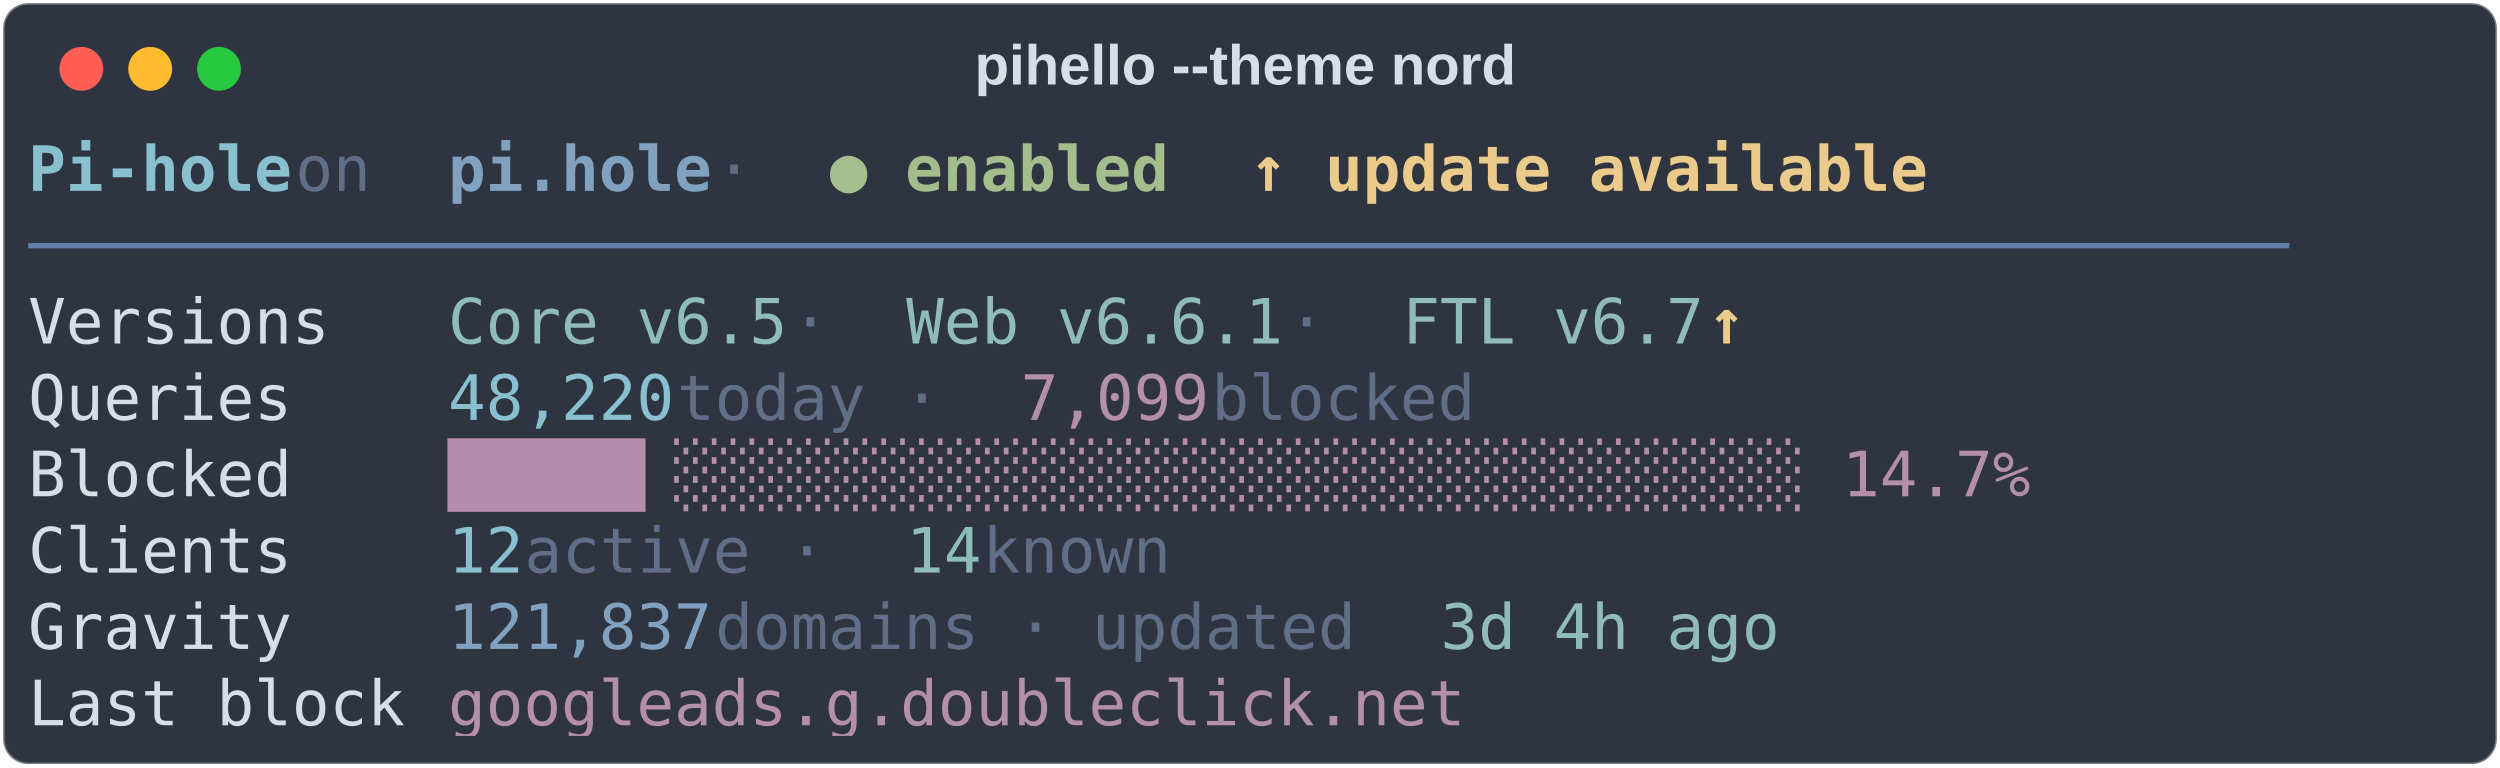
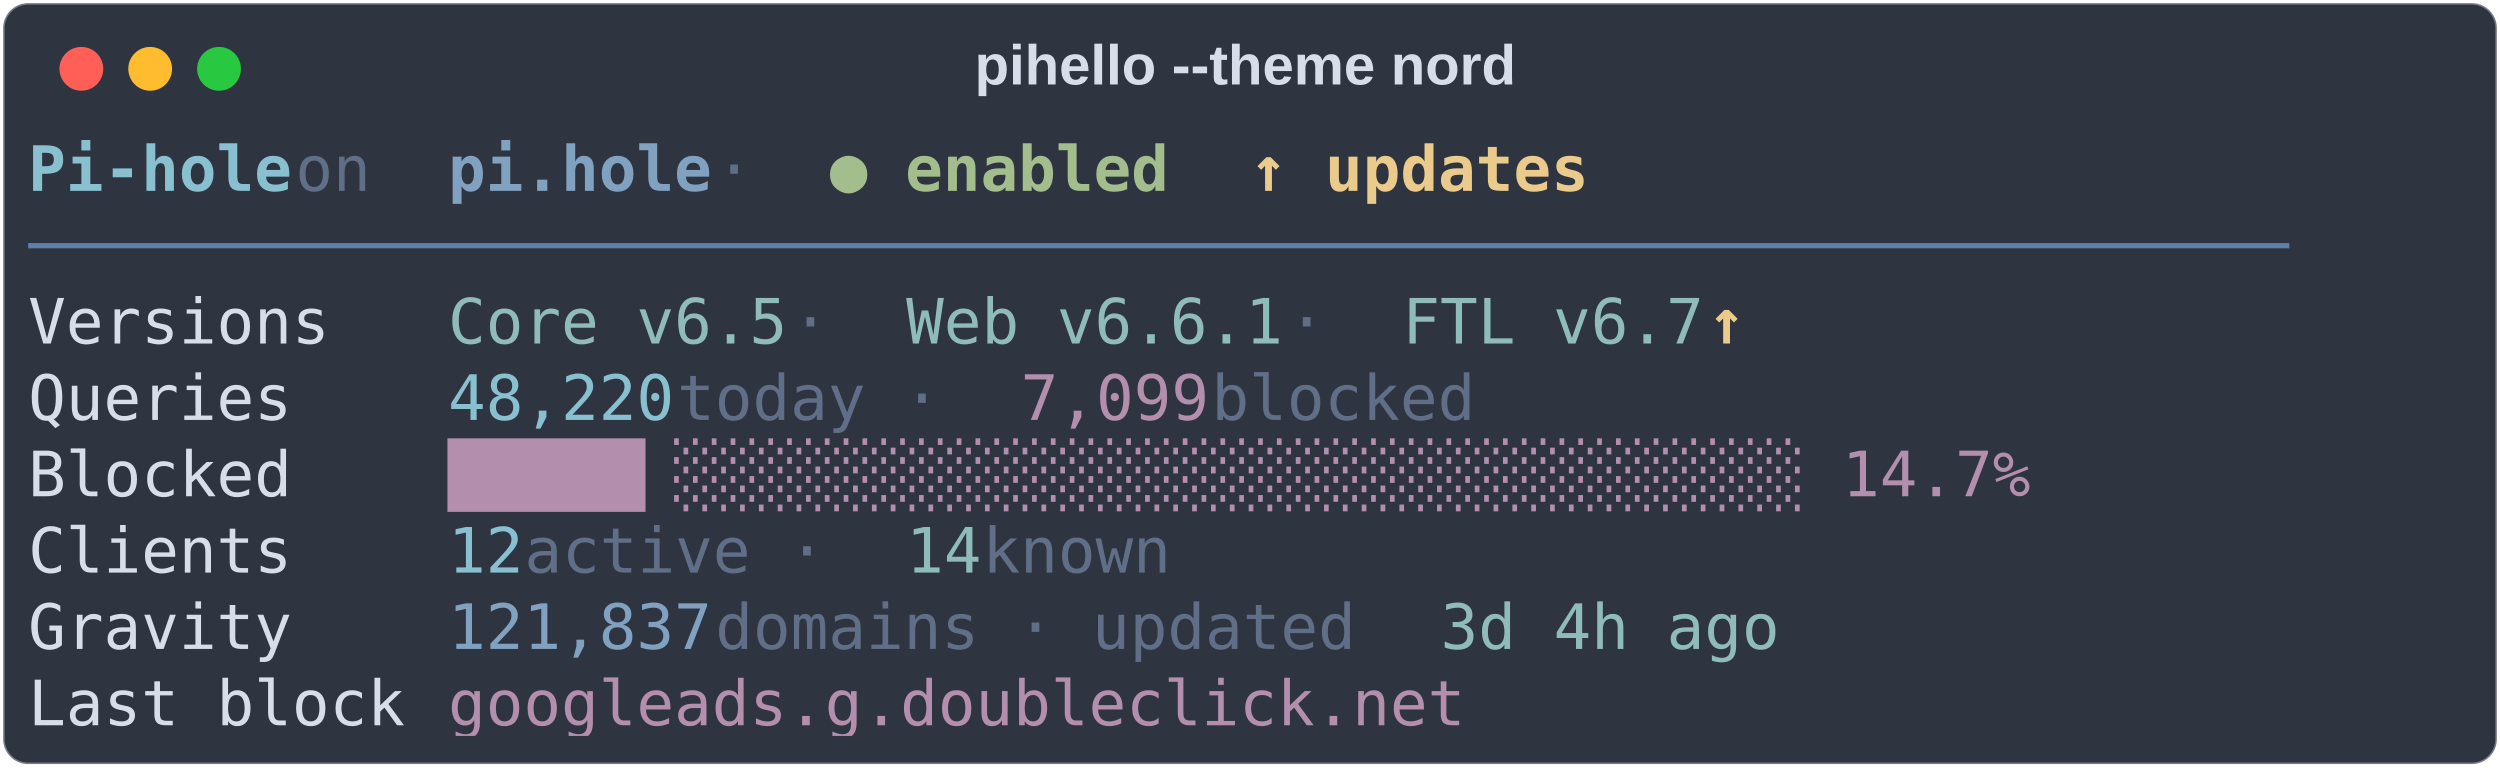
<svg xmlns="http://www.w3.org/2000/svg" class="rich-terminal" viewBox="0 0 799 245.2">
  <style>

    @font-face {
        font-family: "Fira Code";
        src: local("FiraCode-Regular"),
                url("https://cdnjs.cloudflare.com/ajax/libs/firacode/6.2.0/woff2/FiraCode-Regular.woff2") format("woff2"),
                url("https://cdnjs.cloudflare.com/ajax/libs/firacode/6.2.0/woff/FiraCode-Regular.woff") format("woff");
        font-style: normal;
        font-weight: 400;
    }
    @font-face {
        font-family: "Fira Code";
        src: local("FiraCode-Bold"),
                url("https://cdnjs.cloudflare.com/ajax/libs/firacode/6.2.0/woff2/FiraCode-Bold.woff2") format("woff2"),
                url("https://cdnjs.cloudflare.com/ajax/libs/firacode/6.2.0/woff/FiraCode-Bold.woff") format("woff");
        font-style: bold;
        font-weight: 700;
    }

-     .terminal-2226857551-matrix {
+     .terminal-1974608641-matrix {
        font-family: Fira Code, monospace;
        font-size: 20px;
        line-height: 24.4px;
        font-variant-east-asian: full-width;
    }

-     .terminal-2226857551-title {
+     .terminal-1974608641-title {
        font-size: 18px;
        font-weight: bold;
        font-family: arial;
    }

-     .terminal-2226857551-r1 { fill: #88c0d0;font-weight: bold }
- .terminal-2226857551-r2 { fill: #616e88 }
- .terminal-2226857551-r3 { fill: #81a1c1;font-weight: bold }
- .terminal-2226857551-r4 { fill: #a3be8c;font-weight: bold }
- .terminal-2226857551-r5 { fill: #ebcb8b;font-weight: bold }
- .terminal-2226857551-r6 { fill: #d8dee9 }
- .terminal-2226857551-r7 { fill: #5e81ac }
- .terminal-2226857551-r8 { fill: #8fbcbb }
- .terminal-2226857551-r9 { fill: #88c0d0 }
- .terminal-2226857551-r10 { fill: #b48ead }
- .terminal-2226857551-r11 { fill: #81a1c1 }
+     .terminal-1974608641-r1 { fill: #88c0d0;font-weight: bold }
+ .terminal-1974608641-r2 { fill: #616e88 }
+ .terminal-1974608641-r3 { fill: #81a1c1;font-weight: bold }
+ .terminal-1974608641-r4 { fill: #a3be8c;font-weight: bold }
+ .terminal-1974608641-r5 { fill: #ebcb8b;font-weight: bold }
+ .terminal-1974608641-r6 { fill: #d8dee9 }
+ .terminal-1974608641-r7 { fill: #5e81ac }
+ .terminal-1974608641-r8 { fill: #8fbcbb }
+ .terminal-1974608641-r9 { fill: #88c0d0 }
+ .terminal-1974608641-r10 { fill: #b48ead }
+ .terminal-1974608641-r11 { fill: #81a1c1 }
    </style>
  <defs>
-     <clipPath id="terminal-2226857551-clip-terminal">
+     <clipPath id="terminal-1974608641-clip-terminal">
      <rect x="0" y="0" width="779.8" height="194.2" />
    </clipPath>
-     <clipPath id="terminal-2226857551-line-0">
+     <clipPath id="terminal-1974608641-line-0">
      <rect x="0" y="1.5" width="780.8" height="24.65" />
    </clipPath>
-     <clipPath id="terminal-2226857551-line-1">
+     <clipPath id="terminal-1974608641-line-1">
      <rect x="0" y="25.9" width="780.8" height="24.65" />
    </clipPath>
-     <clipPath id="terminal-2226857551-line-2">
+     <clipPath id="terminal-1974608641-line-2">
      <rect x="0" y="50.3" width="780.8" height="24.65" />
    </clipPath>
-     <clipPath id="terminal-2226857551-line-3">
+     <clipPath id="terminal-1974608641-line-3">
      <rect x="0" y="74.7" width="780.8" height="24.65" />
    </clipPath>
-     <clipPath id="terminal-2226857551-line-4">
+     <clipPath id="terminal-1974608641-line-4">
      <rect x="0" y="99.1" width="780.8" height="24.65" />
    </clipPath>
-     <clipPath id="terminal-2226857551-line-5">
+     <clipPath id="terminal-1974608641-line-5">
      <rect x="0" y="123.5" width="780.8" height="24.65" />
    </clipPath>
-     <clipPath id="terminal-2226857551-line-6">
+     <clipPath id="terminal-1974608641-line-6">
      <rect x="0" y="147.9" width="780.8" height="24.65" />
    </clipPath>
  </defs>
  <rect fill="#2e3440" stroke="rgba(255,255,255,0.35)" stroke-width="1" x="1" y="1" width="797" height="243.2" rx="8" />
-   <text class="terminal-2226857551-title" fill="#d8dee9" text-anchor="middle" x="398" y="27">pihello --theme nord</text>
+   <text class="terminal-1974608641-title" fill="#d8dee9" text-anchor="middle" x="398" y="27">pihello --theme nord</text>
  <g transform="translate(26,22)">
    <circle cx="0" cy="0" r="7" fill="#ff5f57" />
    <circle cx="22" cy="0" r="7" fill="#febc2e" />
    <circle cx="44" cy="0" r="7" fill="#28c840" />
  </g>
-   <g transform="translate(9, 41)" clip-path="url(#terminal-2226857551-clip-terminal)">
-     <g class="terminal-2226857551-matrix">
-       <text class="terminal-2226857551-r1" x="0" y="20" textLength="85.4" clip-path="url(#terminal-2226857551-line-0)">Pi-hole</text>
-       <text class="terminal-2226857551-r2" x="85.4" y="20" textLength="48.8" clip-path="url(#terminal-2226857551-line-0)"> on </text>
-       <text class="terminal-2226857551-r3" x="134.2" y="20" textLength="85.4" clip-path="url(#terminal-2226857551-line-0)">pi.hole</text>
-       <text class="terminal-2226857551-r2" x="219.6" y="20" textLength="36.6" clip-path="url(#terminal-2226857551-line-0)"> · </text>
-       <text class="terminal-2226857551-r4" x="256.2" y="20" textLength="109.8" clip-path="url(#terminal-2226857551-line-0)">● enabled</text>
-       <text class="terminal-2226857551-r5" x="390.4" y="20" textLength="219.6" clip-path="url(#terminal-2226857551-line-0)">↑ update available</text>
-       <text class="terminal-2226857551-r6" x="780.8" y="20" textLength="12.2" clip-path="url(#terminal-2226857551-line-0)">
+   <g transform="translate(9, 41)" clip-path="url(#terminal-1974608641-clip-terminal)">
+     <g class="terminal-1974608641-matrix">
+       <text class="terminal-1974608641-r1" x="0" y="20" textLength="85.4" clip-path="url(#terminal-1974608641-line-0)">Pi-hole</text>
+       <text class="terminal-1974608641-r2" x="85.4" y="20" textLength="48.8" clip-path="url(#terminal-1974608641-line-0)"> on </text>
+       <text class="terminal-1974608641-r3" x="134.2" y="20" textLength="85.4" clip-path="url(#terminal-1974608641-line-0)">pi.hole</text>
+       <text class="terminal-1974608641-r2" x="219.6" y="20" textLength="36.6" clip-path="url(#terminal-1974608641-line-0)"> · </text>
+       <text class="terminal-1974608641-r4" x="256.2" y="20" textLength="109.8" clip-path="url(#terminal-1974608641-line-0)">● enabled</text>
+       <text class="terminal-1974608641-r5" x="390.4" y="20" textLength="109.8" clip-path="url(#terminal-1974608641-line-0)">↑ updates</text>
+       <text class="terminal-1974608641-r6" x="780.8" y="20" textLength="12.2" clip-path="url(#terminal-1974608641-line-0)">
</text>
-       <text class="terminal-2226857551-r7" x="0" y="44.4" textLength="732" clip-path="url(#terminal-2226857551-line-1)">────────────────────────────────────────────────────────────</text>
-       <text class="terminal-2226857551-r6" x="780.8" y="44.4" textLength="12.2" clip-path="url(#terminal-2226857551-line-1)">
+       <text class="terminal-1974608641-r7" x="0" y="44.4" textLength="732" clip-path="url(#terminal-1974608641-line-1)">────────────────────────────────────────────────────────────</text>
+       <text class="terminal-1974608641-r6" x="780.8" y="44.4" textLength="12.2" clip-path="url(#terminal-1974608641-line-1)">
</text>
-       <text class="terminal-2226857551-r6" x="0" y="68.8" textLength="134.2" clip-path="url(#terminal-2226857551-line-2)">Versions   </text>
-       <text class="terminal-2226857551-r8" x="134.2" y="68.8" textLength="109.8" clip-path="url(#terminal-2226857551-line-2)">Core v6.5</text>
-       <text class="terminal-2226857551-r2" x="244" y="68.8" textLength="36.6" clip-path="url(#terminal-2226857551-line-2)"> · </text>
-       <text class="terminal-2226857551-r8" x="280.6" y="68.8" textLength="122" clip-path="url(#terminal-2226857551-line-2)">Web v6.6.1</text>
-       <text class="terminal-2226857551-r2" x="402.6" y="68.8" textLength="36.6" clip-path="url(#terminal-2226857551-line-2)"> · </text>
-       <text class="terminal-2226857551-r8" x="439.2" y="68.8" textLength="97.6" clip-path="url(#terminal-2226857551-line-2)">FTL v6.7</text>
-       <text class="terminal-2226857551-r5" x="536.8" y="68.8" textLength="12.2" clip-path="url(#terminal-2226857551-line-2)">↑</text>
-       <text class="terminal-2226857551-r6" x="780.8" y="68.8" textLength="12.2" clip-path="url(#terminal-2226857551-line-2)">
+       <text class="terminal-1974608641-r6" x="0" y="68.8" textLength="134.2" clip-path="url(#terminal-1974608641-line-2)">Versions   </text>
+       <text class="terminal-1974608641-r8" x="134.2" y="68.8" textLength="109.8" clip-path="url(#terminal-1974608641-line-2)">Core v6.5</text>
+       <text class="terminal-1974608641-r2" x="244" y="68.8" textLength="36.6" clip-path="url(#terminal-1974608641-line-2)"> · </text>
+       <text class="terminal-1974608641-r8" x="280.6" y="68.8" textLength="122" clip-path="url(#terminal-1974608641-line-2)">Web v6.6.1</text>
+       <text class="terminal-1974608641-r2" x="402.6" y="68.8" textLength="36.6" clip-path="url(#terminal-1974608641-line-2)"> · </text>
+       <text class="terminal-1974608641-r8" x="439.2" y="68.8" textLength="97.6" clip-path="url(#terminal-1974608641-line-2)">FTL v6.7</text>
+       <text class="terminal-1974608641-r5" x="536.8" y="68.8" textLength="12.2" clip-path="url(#terminal-1974608641-line-2)">↑</text>
+       <text class="terminal-1974608641-r6" x="780.8" y="68.8" textLength="12.2" clip-path="url(#terminal-1974608641-line-2)">
</text>
-       <text class="terminal-2226857551-r6" x="0" y="93.2" textLength="134.2" clip-path="url(#terminal-2226857551-line-3)">Queries    </text>
-       <text class="terminal-2226857551-r9" x="134.2" y="93.2" textLength="73.2" clip-path="url(#terminal-2226857551-line-3)">48,220</text>
-       <text class="terminal-2226857551-r2" x="207.4" y="93.2" textLength="109.8" clip-path="url(#terminal-2226857551-line-3)"> today · </text>
-       <text class="terminal-2226857551-r10" x="317.2" y="93.2" textLength="61" clip-path="url(#terminal-2226857551-line-3)">7,099</text>
-       <text class="terminal-2226857551-r2" x="378.2" y="93.2" textLength="97.6" clip-path="url(#terminal-2226857551-line-3)"> blocked</text>
-       <text class="terminal-2226857551-r6" x="780.8" y="93.2" textLength="12.2" clip-path="url(#terminal-2226857551-line-3)">
+       <text class="terminal-1974608641-r6" x="0" y="93.2" textLength="134.2" clip-path="url(#terminal-1974608641-line-3)">Queries    </text>
+       <text class="terminal-1974608641-r9" x="134.2" y="93.2" textLength="73.2" clip-path="url(#terminal-1974608641-line-3)">48,220</text>
+       <text class="terminal-1974608641-r2" x="207.4" y="93.2" textLength="109.8" clip-path="url(#terminal-1974608641-line-3)"> today · </text>
+       <text class="terminal-1974608641-r10" x="317.2" y="93.2" textLength="61" clip-path="url(#terminal-1974608641-line-3)">7,099</text>
+       <text class="terminal-1974608641-r2" x="378.2" y="93.2" textLength="97.6" clip-path="url(#terminal-1974608641-line-3)"> blocked</text>
+       <text class="terminal-1974608641-r6" x="780.8" y="93.2" textLength="12.2" clip-path="url(#terminal-1974608641-line-3)">
</text>
-       <text class="terminal-2226857551-r6" x="0" y="117.6" textLength="134.2" clip-path="url(#terminal-2226857551-line-4)">Blocked    </text>
-       <text class="terminal-2226857551-r10" x="134.2" y="117.6" textLength="512.4" clip-path="url(#terminal-2226857551-line-4)">█████▎░░░░░░░░░░░░░░░░░░░░░░░░░░░░░░ 14.7%</text>
-       <text class="terminal-2226857551-r6" x="780.8" y="117.6" textLength="12.2" clip-path="url(#terminal-2226857551-line-4)">
+       <text class="terminal-1974608641-r6" x="0" y="117.6" textLength="134.2" clip-path="url(#terminal-1974608641-line-4)">Blocked    </text>
+       <text class="terminal-1974608641-r10" x="134.2" y="117.6" textLength="512.4" clip-path="url(#terminal-1974608641-line-4)">█████▎░░░░░░░░░░░░░░░░░░░░░░░░░░░░░░ 14.7%</text>
+       <text class="terminal-1974608641-r6" x="780.8" y="117.6" textLength="12.2" clip-path="url(#terminal-1974608641-line-4)">
</text>
-       <text class="terminal-2226857551-r6" x="0" y="142" textLength="134.2" clip-path="url(#terminal-2226857551-line-5)">Clients    </text>
-       <text class="terminal-2226857551-r9" x="134.2" y="142" textLength="24.4" clip-path="url(#terminal-2226857551-line-5)">12</text>
-       <text class="terminal-2226857551-r2" x="158.6" y="142" textLength="122" clip-path="url(#terminal-2226857551-line-5)"> active · </text>
-       <text class="terminal-2226857551-r8" x="280.6" y="142" textLength="24.4" clip-path="url(#terminal-2226857551-line-5)">14</text>
-       <text class="terminal-2226857551-r2" x="305" y="142" textLength="73.2" clip-path="url(#terminal-2226857551-line-5)"> known</text>
-       <text class="terminal-2226857551-r6" x="780.8" y="142" textLength="12.2" clip-path="url(#terminal-2226857551-line-5)">
+       <text class="terminal-1974608641-r6" x="0" y="142" textLength="134.2" clip-path="url(#terminal-1974608641-line-5)">Clients    </text>
+       <text class="terminal-1974608641-r9" x="134.2" y="142" textLength="24.4" clip-path="url(#terminal-1974608641-line-5)">12</text>
+       <text class="terminal-1974608641-r2" x="158.6" y="142" textLength="122" clip-path="url(#terminal-1974608641-line-5)"> active · </text>
+       <text class="terminal-1974608641-r8" x="280.6" y="142" textLength="24.4" clip-path="url(#terminal-1974608641-line-5)">14</text>
+       <text class="terminal-1974608641-r2" x="305" y="142" textLength="73.2" clip-path="url(#terminal-1974608641-line-5)"> known</text>
+       <text class="terminal-1974608641-r6" x="780.8" y="142" textLength="12.2" clip-path="url(#terminal-1974608641-line-5)">
</text>
-       <text class="terminal-2226857551-r6" x="0" y="166.4" textLength="134.2" clip-path="url(#terminal-2226857551-line-6)">Gravity    </text>
-       <text class="terminal-2226857551-r11" x="134.2" y="166.4" textLength="85.4" clip-path="url(#terminal-2226857551-line-6)">121,837</text>
-       <text class="terminal-2226857551-r2" x="219.6" y="166.4" textLength="231.8" clip-path="url(#terminal-2226857551-line-6)"> domains · updated </text>
-       <text class="terminal-2226857551-r8" x="451.4" y="166.4" textLength="109.8" clip-path="url(#terminal-2226857551-line-6)">3d 4h ago</text>
-       <text class="terminal-2226857551-r6" x="780.8" y="166.4" textLength="12.2" clip-path="url(#terminal-2226857551-line-6)">
+       <text class="terminal-1974608641-r6" x="0" y="166.4" textLength="134.2" clip-path="url(#terminal-1974608641-line-6)">Gravity    </text>
+       <text class="terminal-1974608641-r11" x="134.2" y="166.4" textLength="85.4" clip-path="url(#terminal-1974608641-line-6)">121,837</text>
+       <text class="terminal-1974608641-r2" x="219.6" y="166.4" textLength="231.8" clip-path="url(#terminal-1974608641-line-6)"> domains · updated </text>
+       <text class="terminal-1974608641-r8" x="451.4" y="166.4" textLength="109.8" clip-path="url(#terminal-1974608641-line-6)">3d 4h ago</text>
+       <text class="terminal-1974608641-r6" x="780.8" y="166.4" textLength="12.2" clip-path="url(#terminal-1974608641-line-6)">
</text>
-       <text class="terminal-2226857551-r6" x="0" y="190.8" textLength="134.2" clip-path="url(#terminal-2226857551-line-7)">Last block </text>
-       <text class="terminal-2226857551-r10" x="134.2" y="190.8" textLength="329.4" clip-path="url(#terminal-2226857551-line-7)">googleads.g.doubleclick.net</text>
-       <text class="terminal-2226857551-r6" x="780.8" y="190.8" textLength="12.2" clip-path="url(#terminal-2226857551-line-7)">
+       <text class="terminal-1974608641-r6" x="0" y="190.8" textLength="134.2" clip-path="url(#terminal-1974608641-line-7)">Last block </text>
+       <text class="terminal-1974608641-r10" x="134.2" y="190.8" textLength="329.4" clip-path="url(#terminal-1974608641-line-7)">googleads.g.doubleclick.net</text>
+       <text class="terminal-1974608641-r6" x="780.8" y="190.8" textLength="12.2" clip-path="url(#terminal-1974608641-line-7)">
</text>
    </g>
  </g>
</svg>
